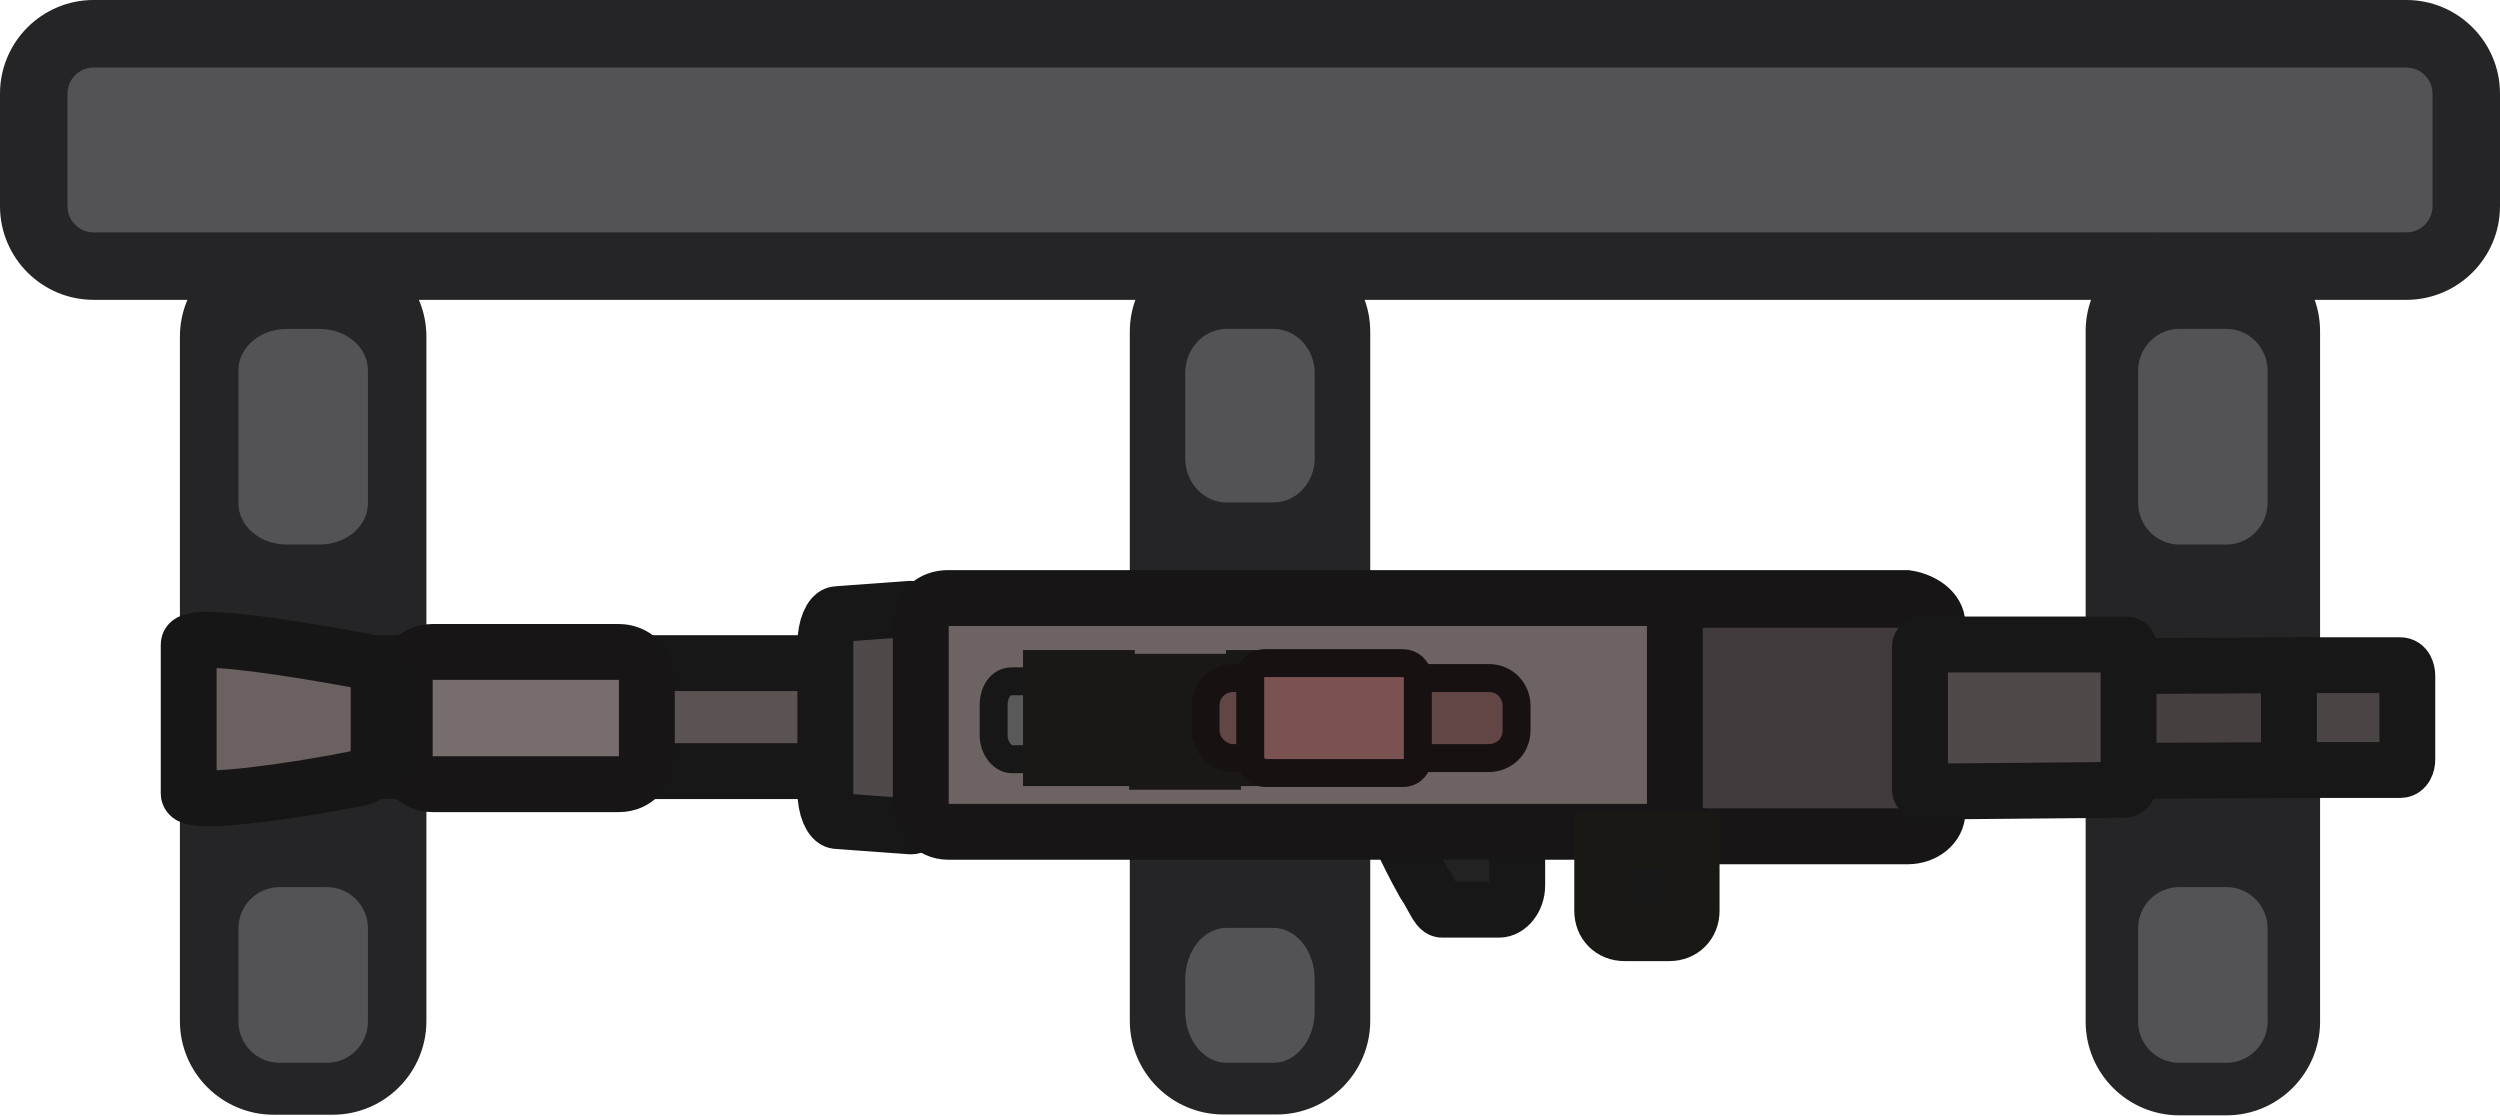
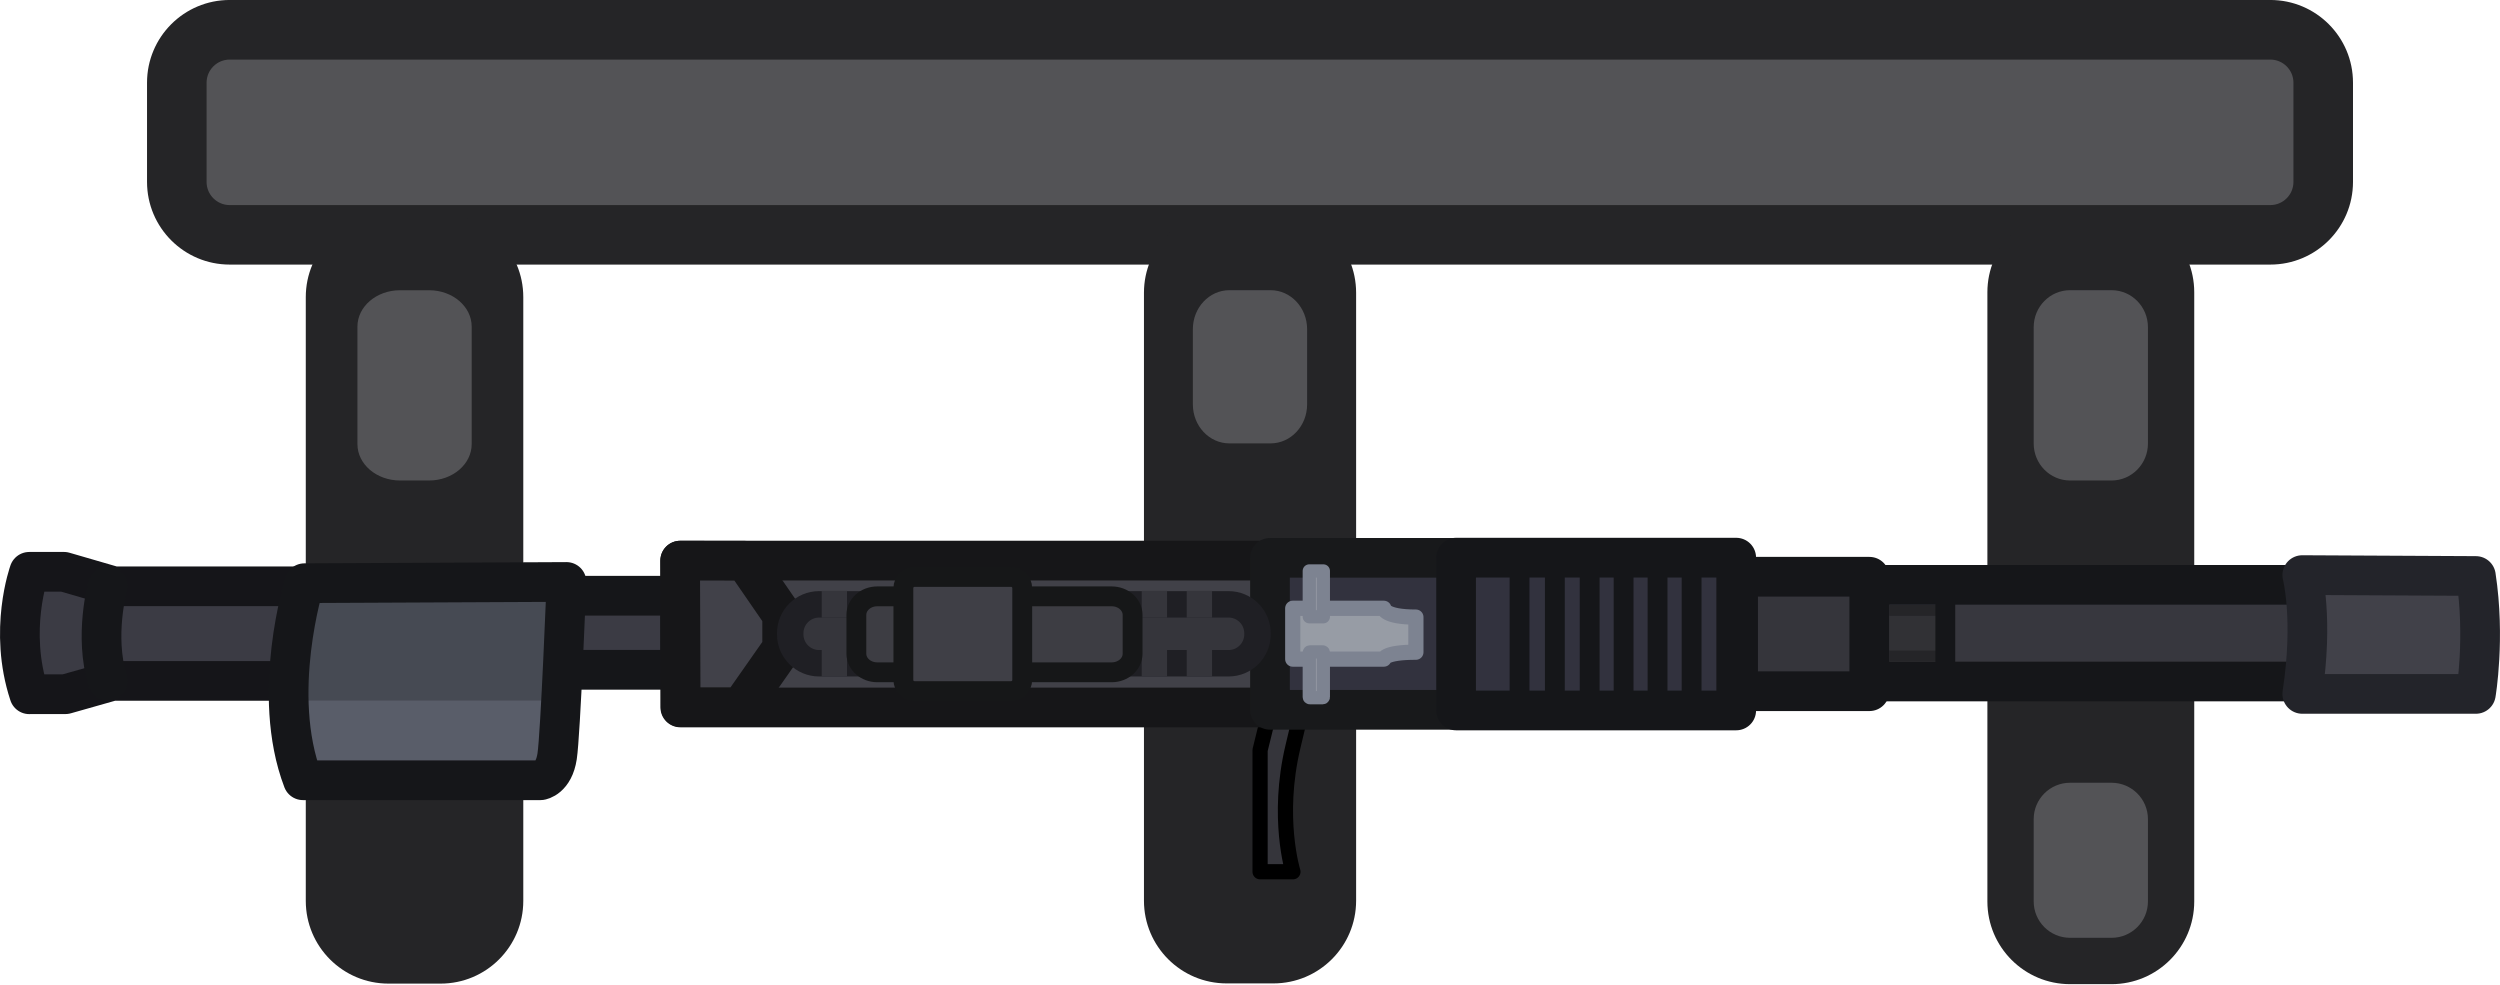
- <svg xmlns="http://www.w3.org/2000/svg" width="166.744" height="74.389" viewBox="0 0 44.118 19.682" version="1.1" id="svg29172">
+ <svg xmlns="http://www.w3.org/2000/svg" width="188.971" height="74.389" viewBox="0 0 49.998 19.682" version="1.1" id="svg29172">
  <defs id="defs29169">
    <style id="style955">
      .cls-1 {
        fill: #917852;
      }

      .cls-2, .cls-3 {
        fill: #c8a572;
      }

      .cls-4 {
        fill: #121212;
      }

      .cls-5 {
        fill: #181209;
      }

      .cls-6 {
        fill: #19130b;
      }

      .cls-7 {
        fill: #9a825e;
      }

      .cls-3, .cls-8, .cls-9, .cls-10 {
        stroke-width: 3px;
      }

      .cls-3, .cls-10 {
        stroke: #1a1814;
      }

      .cls-8 {
        stroke: #121212;
      }

      .cls-8, .cls-9 {
        fill: #5e5c64;
      }

      .cls-9 {
        stroke: #171717;
      }

      .cls-10 {
        fill: #77767b;
      }
    </style>
  </defs>
-   <g id="layer1" transform="translate(-7.264152,-0.288466)">
+   <g id="layer1" transform="translate(-4.323755,-0.288466)">
    <rect style="display:inline;fill:#252527;fill-opacity:1;stroke-width:0.057" id="rect557-2-9-3" width="44.118" height="5.292" x="-51.382" y="-5.58" rx="1.654" ry="1.654" transform="scale(-1)" />
    <rect style="display:inline;fill:#252527;fill-opacity:1;stroke-width:0.158" id="rect1020-2-7-3-2-1" width="4.137" height="15.491" x="-48.207" y="-19.971" rx="1.654" ry="1.654" transform="scale(-1)" />
    <rect style="display:inline;fill:#535356;fill-opacity:1;stroke-width:0.053" id="rect1020-2-7-3-8" width="2.285" height="3.101" x="-47.281" y="-19.044" rx="0.728" ry="0.728" transform="scale(-1)" />
    <rect style="display:inline;fill:#535356;fill-opacity:1;stroke-width:0.058" id="rect1020-2-7-3-8-5" width="2.285" height="3.806" x="-47.281" y="-9.898" rx="0.728" ry="0.74" transform="scale(-1)" />
    <rect style="display:inline;fill:#252527;fill-opacity:1;stroke-width:0.16" id="rect1020-2-7-3-2-1-1" width="4.243" height="15.467" x="-31.445" y="-19.956" rx="1.654" ry="1.654" transform="scale(-1)" />
-     <rect style="display:inline;fill:#535356;fill-opacity:1;stroke-width:0.046" id="rect1020-2-7-3-8-2-0" width="2.285" height="2.381" x="-30.465" y="-19.044" rx="0.728" ry="0.909" transform="scale(-1)" />
    <rect style="display:inline;fill:#535356;fill-opacity:1;stroke-width:0.052" id="rect1020-2-7-3-8-5-4-0" width="2.285" height="3.064" x="-30.465" y="-9.156" rx="0.731" ry="0.78" transform="scale(-1)" />
    <rect style="display:inline;fill:#535356;fill-opacity:1;stroke-width:0.059" id="rect1018-7-2-6" width="41.736" height="2.91" x="-50.191" y="-4.39" rx="0.463" ry="0.463" transform="scale(-1)" />
    <rect style="display:inline;fill:#252527;fill-opacity:1;stroke-width:0.162" id="rect1020-2-7-3-2" width="4.35" height="15.384" x="-14.789" y="-19.96" rx="1.654" ry="1.654" transform="scale(-1)" />
    <rect style="display:inline;fill:#535356;fill-opacity:1;stroke-width:0.058" id="rect1020-2-7-3-8-5-4" width="2.285" height="3.805" x="-13.757" y="-9.898" rx="0.852" ry="0.728" transform="scale(-1)" />
-     <rect style="display:inline;fill:#535356;fill-opacity:1;stroke-width:0.053" id="rect1020-2-7-3-8-2-0-3" width="2.285" height="3.101" x="-13.757" y="-19.044" rx="0.728" ry="0.728" transform="scale(-1)" />
-     <g id="Layer_1-2" data-name="Layer 1" transform="matrix(0,0.3286549,-0.3286549,0,50.23969,10.349)">
-       <rect id="rect1" class="cls-6" x="4.995" y="85.23" width="5.8" height="30.5" style="fill:#5b5252;stroke:#171717;stroke-width:3px" />
-       <g id="svg623">
-         <g id="g84">
-           <g id="g37">
-             <path id="path1" class="cls-8" d="m 3.664,81.198 h 8.512 c 0.866,0 1.587,0.318 1.587,0.636 l -0.289,3.975 c 0,0.318 -0.721,0.636 -1.587,0.636 H 3.953 c -0.866,0 -1.587,-0.318 -1.587,-0.636 L 2.077,81.835 c 0,-0.238 0.721,-0.636 1.587,-0.636 z" style="fill:#504949;stroke:#171717;stroke-width:3px" />
-             <path id="rect3" class="cls-4" d="m 7.127,21.791 h 1.587 c 0.433,0 0.866,0.244 0.866,0.733 v 1.834 c 0,0.367 -0.289,0.733 -0.866,0.733 h -1.587 c -0.433,0 -0.866,-0.244 -0.866,-0.733 v -1.956 c 0,-0.244 0.433,-0.611 0.866,-0.611 z" style="fill:#d8d8d8;stroke:#171717;stroke-width:3px" />
-             <path id="rect4" class="cls-5" d="m 5.972,5.901 h 3.895 c 0.433,0 0.866,0.244 0.866,0.733 l 0.144,30.315 c 0,0.367 -0.289,0.733 -0.866,0.733 H 6.117 c -0.433,0 -0.866,-0.244 -0.866,-0.733 L 5.107,6.634 c 0,-0.489 0.433,-0.733 0.866,-0.733 z" style="fill:#463f3f;stroke:#171717;stroke-width:3px" />
-             <path id="path6" class="cls-7" d="m 14.917,49.295 h 2.02 c 0.721,0 1.298,0.489 1.298,0.978 v 3.056 c 0,0.244 -0.721,0.489 -1.443,0.978 -0.866,0.489 -1.875,0.978 -1.875,0.978 -0.721,0 -1.298,-0.489 -1.298,-0.978 v -4.156 c 0,-0.244 0.577,-0.856 1.298,-0.856 z" style="fill:#222222;stroke:#171717;stroke-width:3px" />
-             <path id="rect8" class="cls-12" d="m 2.943,26.925 h 9.81 c 0.721,0 1.298,0.611 1.298,1.467 V 79.854 c 0,0.856 -0.721,1.467 -1.443,1.467 H 2.798 C 2.077,81.321 1.5,80.71 1.5,79.854 V 28.392 c 0.144,-0.978 0.721,-1.467 1.443,-1.467 z" style="fill:#6e6363;stroke:#171516;stroke-width:3px" />
-             <path id="rect9" class="cls-9" d="m 5.684,1.5 h 4.472 c 0.289,0 0.577,0.122 0.577,0.367 v 5.623 c 0,0.122 -0.144,0.367 -0.577,0.367 H 5.684 C 5.395,7.856 5.107,7.734 5.107,7.49 V 1.867 C 5.107,1.622 5.395,1.5 5.684,1.5 Z" style="fill:#4b4444;stroke:#171717;stroke-width:3px" />
-             <path id="rect17" class="cls-3" d="m 7.127,56.873 h 1.587 c 0.721,0 1.298,0.367 1.298,0.978 l 0.144,18.58 c 0,0.489 -0.577,0.978 -1.298,0.978 h -1.587 c -0.721,0 -1.298,-0.367 -1.298,-0.978 L 5.828,57.851 C 5.684,57.485 6.405,56.873 7.127,56.873 Z" style="fill:#595959;stroke:#171717;stroke-width:1.5px" />
-           </g>
-         </g>
-       </g>
-       <path id="path2" class="cls-13" d="m 12.995,40.83 h -10.1 c -0.7,0 -1.3,-0.7 -1.3,-1.6 v -10.9 c 0,-0.8 0.6,-1.6 1.3,-1.6 h 10.1 c 0.7,0 1.3,0.7 1.3,1.6 v 10.9 c -0.1,1 -0.6,1.6 -1.3,1.6 z" style="fill:#403a3c;stroke:#171515;stroke-width:3px" />
-       <path id="path3" class="cls-14" d="m 9.995,109.03 h -4.1 c -0.8,0 -1.5,-0.6 -1.5,-1.5 v -10 c 0,-0.8 0.6,-1.5 1.5,-1.5 h 4.1 c 0.8,0 1.5,0.6 1.5,1.5 v 10 c 0,0.9 -0.7,1.5 -1.5,1.5 z" style="fill:#786d6d;stroke:#171516;stroke-width:3px" />
-       <path id="path4" class="cls-8" d="m 4.095,16.467 c -0.1,0 -0.1,0.1 -0.1,0.1 v 11 c 0,0.1 0.1,0.1 0.1,0.1 h 7.7 c 0.1,0 0.1,-0.1 0.1,-0.1 L 11.797,16.696 C 11.796,16.569 11.693,16.467 11.566,16.467 Z" style="fill:#504949;stroke:#171717;stroke-width:3px" />
-       <path id="path91" class="cls-10" d="m 18.295,44.73 h -3.8 v -4.8 h 3.8 c 0.7,0 1.2,0.5 1.2,1.2 v 2.4 c 0,0.7 -0.5,1.2 -1.2,1.2 z" style="fill:#171717" />
-       <path id="path92" class="cls-11" d="m 11.995,120.63 h -8 c -0.9,0 0.9,-9.4 0.9,-9.4 0.1,-0.5 0.8,-0.8 1.5,-0.8 h 3.2 c 0.7,0 1.3,0.3 1.5,0.8 0.133,0.178 1.8,9.4 0.9,9.4 z" style="fill:#6b6161;stroke:#171616;stroke-width:3px" />
-       <rect id="rect92" class="cls-10" x="5.795" y="71.33" width="4.3" height="3" style="fill:#171717" />
-       <rect id="rect93" class="cls-10" x="5.995" y="65.63" width="4.3" height="3" style="fill:#171717" />
-       <rect id="rect94" class="cls-10" x="5.795" y="60.43" width="4.3" height="3" style="fill:#171717" />
-       <path id="path94" class="cls-2" d="m 8.595,66.03 h -1.3 c -0.9,0 -1.5,-0.7 -1.5,-1.5 v -13.7 c 0,-0.9 0.7,-1.5 1.5,-1.5 h 1.3 c 0.9,0 1.5,0.7 1.5,1.5 v 13.7 c 0,0.8 -0.7,1.5 -1.5,1.5 z" style="fill:#624646;stroke:#171111;stroke-width:1.5px;stroke-miterlimit:3.994" />
-       <path id="path95" class="cls-1" d="m 10.095,63.63 h -4.3 c -0.4,0 -0.8,-0.3 -0.8,-0.8 v -7.4 c 0,-0.4 0.3,-0.8 0.8,-0.8 h 4.3 c 0.4,0 0.8,0.3 0.8,0.8 v 7.4 c 0,0.4 -0.4,0.8 -0.8,0.8 z" style="fill:#7a5252;stroke:#171111;stroke-width:1.5px;stroke-miterlimit:3.994" />
+     <g id="g1" transform="translate(1.005491,-14.54795)">
+       <path style="fill:#35353b;stroke:#000000;stroke-width:0.304;stroke-linecap:round;stroke-linejoin:round;stroke-miterlimit:29;stroke-opacity:1" d="m 28.741,28.937 -0.222,0.901 v 2.433 h 0.657 c 0,0 -0.338,-1.081 0,-2.5 l 0.196,-0.824 z" id="path186-5" />
+       <path style="fill:#3b3b44;fill-opacity:1;stroke:#151519;stroke-width:0.794;stroke-linecap:round;stroke-linejoin:round;stroke-miterlimit:29;stroke-dasharray:none;stroke-opacity:1" d="m 3.904,28.72 h 0.723 l 0.937,-0.266 h 3.529 l 0.314,-1.892 h -3.812 l -0.998,-0.29 -0.694,3.7e-4 c 0,0 -0.423,1.169 10e-4,2.449 z" id="path332" />
+       <path style="fill:#3b3b44;fill-opacity:1;stroke:#151619;stroke-width:0.794;stroke-linecap:round;stroke-linejoin:round;stroke-miterlimit:29;stroke-dasharray:none;stroke-opacity:1" d="m 14.252,28.232 h 2.671 v -1.481 h -2.599 z" id="path167" />
+       <path style="fill:#464a53;fill-opacity:1;stroke:none;stroke-width:0.304;stroke-linecap:round;stroke-linejoin:round;stroke-miterlimit:29;stroke-opacity:1" d="m 9.142,28.902 h 5.413 v -2.391 H 9.322 Z" id="path188-9" />
+       <path style="fill:#595d69;fill-opacity:1;stroke:none;stroke-width:0.794;stroke-linecap:round;stroke-linejoin:round;stroke-miterlimit:29;stroke-dasharray:none;stroke-opacity:1" d="m 9.115,28.902 0.237,1.543 h 4.982 l 0.239,-1.598 H 9.108 Z" id="path189-2" />
+       <path style="fill:none;fill-opacity:1;stroke:#151619;stroke-width:0.794;stroke-linecap:round;stroke-linejoin:round;stroke-miterlimit:29;stroke-dasharray:none;stroke-opacity:1" d="m 9.406,26.5 c 0,0 -0.691,2.209 -0.029,3.941 h 4.752 c 0,0 0.264,-0.036 0.331,-0.477 0.068,-0.44 0.187,-3.489 0.187,-3.489 z" id="path333" />
+       <path style="fill:#414148;fill-opacity:1;stroke:#161618;stroke-width:0.794;stroke-linecap:round;stroke-linejoin:round;stroke-miterlimit:29;stroke-dasharray:none;stroke-opacity:1" d="m 16.924,26.048 v 2.937 h 11.846 v -2.937 z" id="path171" />
+       <path style="fill:#32323e;stroke:#18191b;stroke-width:0.794;stroke-linecap:round;stroke-linejoin:round;stroke-miterlimit:29;stroke-dasharray:none;stroke-opacity:1" d="m 28.717,25.993 v 3.039 h 3.759 v -3.039 z" id="path172" />
+       <path style="fill:#32323e;stroke:#151619;stroke-width:0.794;stroke-linecap:round;stroke-linejoin:round;stroke-miterlimit:29;stroke-dasharray:none;stroke-opacity:1" d="m 32.439,25.989 v 3.056 h 5.602 v -3.056 z" id="path177" />
+       <path style="fill:#414149;fill-opacity:1;stroke:#161618;stroke-width:0.794;stroke-linecap:round;stroke-linejoin:round;stroke-miterlimit:29;stroke-dasharray:none;stroke-opacity:1" d="m 16.92,26.049 0.011,2.93 h 1.204 l 0.826,-1.179 v -0.665 l -0.747,-1.084 z" id="path187-0" />
+       <rect style="fill:#35353b;fill-opacity:1;stroke:#1f1f24;stroke-width:0.529;stroke-linecap:round;stroke-linejoin:round;stroke-miterlimit:29;stroke-dasharray:none;stroke-opacity:1" id="rect2" width="9.345" height="1.178" x="19.122" y="26.923" ry="0.578" />
+       <path style="fill:#979ca5;fill-opacity:1;stroke:#7d8391;stroke-width:0.304;stroke-linecap:round;stroke-linejoin:round;stroke-miterlimit:29;stroke-dasharray:none;stroke-opacity:1" d="m 31.635,27.88 c -0.641,0 -0.641,0.138 -0.641,0.138 h -1.822 v -1.016 h 1.822 c 0,0 -0.003,0.176 0.641,0.176 z" id="path180" />
+       <rect style="fill:#979ca5;fill-opacity:1;stroke:#7d8391;stroke-width:0.265;stroke-linecap:round;stroke-linejoin:round;stroke-miterlimit:29;stroke-dasharray:none;stroke-opacity:1" id="rect6" width="0.281" height="0.916" x="29.503" y="26.255" rx="0" ry="0.008" />
+       <rect style="fill:#979ca5;fill-opacity:1;stroke:#7d8391;stroke-width:0.265;stroke-linecap:round;stroke-linejoin:round;stroke-miterlimit:29;stroke-dasharray:none;stroke-opacity:1" id="rect7" width="0.281" height="0.916" x="29.503" y="27.874" ry="0.012" />
+       <rect style="fill:#35353b;stroke:#151619;stroke-width:0.794;stroke-linecap:round;stroke-linejoin:round;stroke-miterlimit:29;stroke-dasharray:none;stroke-opacity:1" id="rect10" width="2.627" height="2.289" x="38.079" y="26.371" />
+       <rect style="fill:#37373e;fill-opacity:1;stroke:#151619;stroke-width:0.794;stroke-linecap:round;stroke-linejoin:round;stroke-miterlimit:29;stroke-dasharray:none;stroke-opacity:1" id="rect11" width="8.799" height="1.933" x="40.708" y="26.533" />
+       <path style="fill:#414149;fill-opacity:1;stroke:#23242a;stroke-width:0.794;stroke-linecap:round;stroke-linejoin:round;stroke-miterlimit:29;stroke-dasharray:none;stroke-opacity:1" d="m 49.362,26.338 c 0,0 0.23,0.877 0,2.376 h 3.472 c 0,0 0.191,-1.113 0,-2.358 z" id="path185-1" />
+       <path style="fill:none;fill-opacity:1;stroke:#151619;stroke-width:0.794;stroke-linecap:round;stroke-linejoin:round;stroke-miterlimit:29;stroke-dasharray:none;stroke-opacity:1" d="m 5.471,26.563 c 0,0 -0.276,0.991 0,1.886" id="path190-8" />
+       <path style="fill:#303036;fill-opacity:1;stroke:#151619;stroke-width:0.397;stroke-linecap:butt;stroke-linejoin:round;stroke-miterlimit:29;stroke-dasharray:none;stroke-opacity:1" d="m 33.708,25.983 v 3.104" id="path191" />
+       <path style="fill:#303036;fill-opacity:1;stroke:#151619;stroke-width:0.397;stroke-linecap:butt;stroke-linejoin:round;stroke-miterlimit:29;stroke-dasharray:none;stroke-opacity:1" d="m 35.789,25.983 v 3.104" id="path192" />
+       <path style="fill:#303036;fill-opacity:1;stroke:#151619;stroke-width:0.397;stroke-linecap:butt;stroke-linejoin:round;stroke-miterlimit:29;stroke-dasharray:none;stroke-opacity:1" d="m 36.468,25.983 v 3.104" id="path193" />
+       <path style="fill:#303036;fill-opacity:1;stroke:#151619;stroke-width:0.397;stroke-linecap:butt;stroke-linejoin:round;stroke-miterlimit:29;stroke-dasharray:none;stroke-opacity:1" d="m 37.149,25.983 v 3.104" id="path197" />
+       <path style="fill:#303036;fill-opacity:1;stroke:#151619;stroke-width:0.397;stroke-linecap:butt;stroke-linejoin:round;stroke-miterlimit:29;stroke-dasharray:none;stroke-opacity:1" d="m 35.11,25.983 v 3.104" id="path198" />
+       <path style="fill:#303036;fill-opacity:1;stroke:#151619;stroke-width:0.397;stroke-linecap:butt;stroke-linejoin:round;stroke-miterlimit:29;stroke-dasharray:none;stroke-opacity:1" d="m 34.414,25.983 v 3.104" id="path213" />
+       <rect style="fill:#252528;fill-opacity:1;stroke:none;stroke-width:0.397;stroke-linecap:butt;stroke-linejoin:round;stroke-miterlimit:29;stroke-dasharray:none;stroke-opacity:1" id="rect213" width="1.141" height="0.961" x="26.93" y="-42.063" transform="rotate(90)" />
+       <rect style="fill:#313135;fill-opacity:1;stroke:none;stroke-width:0.31;stroke-linecap:butt;stroke-linejoin:round;stroke-miterlimit:29;stroke-dasharray:none;stroke-opacity:1" id="rect214" width="0.694" height="0.963" x="27.153" y="-42.064" transform="rotate(90)" />
+       <rect style="fill:#35353b;fill-opacity:1;stroke:none;stroke-width:0.397;stroke-linecap:butt;stroke-linejoin:round;stroke-miterlimit:29;stroke-dasharray:none;stroke-opacity:1" id="rect215" width="0.536" height="0.506" x="26.652" y="-20.258" ry="0" transform="rotate(90)" />
+       <rect style="fill:#35353b;fill-opacity:1;stroke:none;stroke-width:0.397;stroke-linecap:butt;stroke-linejoin:round;stroke-miterlimit:29;stroke-dasharray:none;stroke-opacity:1" id="rect218" width="0.536" height="0.506" x="27.834" y="-20.258" ry="0" transform="rotate(90)" />
+       <rect style="fill:#35353b;fill-opacity:1;stroke:none;stroke-width:0.397;stroke-linecap:butt;stroke-linejoin:round;stroke-miterlimit:29;stroke-dasharray:none;stroke-opacity:1" id="rect220" width="0.536" height="0.506" x="26.652" y="-21.158" ry="0" transform="rotate(90)" />
+       <rect style="fill:#35353b;fill-opacity:1;stroke:none;stroke-width:0.397;stroke-linecap:butt;stroke-linejoin:round;stroke-miterlimit:29;stroke-dasharray:none;stroke-opacity:1" id="rect224" width="0.536" height="0.506" x="27.834" y="-21.158" ry="0" transform="rotate(90)" />
+       <rect style="fill:#35353b;fill-opacity:1;stroke:none;stroke-width:0.397;stroke-linecap:butt;stroke-linejoin:round;stroke-miterlimit:29;stroke-dasharray:none;stroke-opacity:1" id="rect226" width="0.536" height="0.506" x="26.652" y="-22.058" ry="0" transform="rotate(90)" />
+       <rect style="fill:#35353b;fill-opacity:1;stroke:none;stroke-width:0.397;stroke-linecap:butt;stroke-linejoin:round;stroke-miterlimit:29;stroke-dasharray:none;stroke-opacity:1" id="rect231" width="0.536" height="0.506" x="26.652" y="-22.958" ry="0" transform="rotate(90)" />
+       <rect style="fill:#35353b;fill-opacity:1;stroke:none;stroke-width:0.397;stroke-linecap:butt;stroke-linejoin:round;stroke-miterlimit:29;stroke-dasharray:none;stroke-opacity:1" id="rect233" width="0.536" height="0.506" x="27.834" y="-22.058" ry="0" transform="rotate(90)" />
+       <rect style="fill:#35353b;fill-opacity:1;stroke:none;stroke-width:0.397;stroke-linecap:butt;stroke-linejoin:round;stroke-miterlimit:29;stroke-dasharray:none;stroke-opacity:1" id="rect234" width="0.536" height="0.506" x="27.834" y="-22.958" ry="0" transform="rotate(90)" />
+       <rect style="fill:#35353b;fill-opacity:1;stroke:none;stroke-width:0.397;stroke-linecap:butt;stroke-linejoin:round;stroke-miterlimit:29;stroke-dasharray:none;stroke-opacity:1" id="rect235" width="0.536" height="0.506" x="26.652" y="-24.858" ry="0" transform="rotate(90)" />
+       <rect style="fill:#35353b;fill-opacity:1;stroke:none;stroke-width:0.397;stroke-linecap:butt;stroke-linejoin:round;stroke-miterlimit:29;stroke-dasharray:none;stroke-opacity:1" id="rect236" width="0.536" height="0.506" x="27.834" y="-24.858" ry="0" transform="rotate(90)" />
+       <rect style="fill:#35353b;fill-opacity:1;stroke:none;stroke-width:0.397;stroke-linecap:butt;stroke-linejoin:round;stroke-miterlimit:29;stroke-dasharray:none;stroke-opacity:1" id="rect237" width="0.536" height="0.506" x="27.834" y="-25.758" ry="0" transform="rotate(90)" />
+       <rect style="fill:#35353b;fill-opacity:1;stroke:none;stroke-width:0.397;stroke-linecap:butt;stroke-linejoin:round;stroke-miterlimit:29;stroke-dasharray:none;stroke-opacity:1" id="rect238" width="0.536" height="0.506" x="27.834" y="-26.658" ry="0" transform="rotate(90)" />
+       <rect style="fill:#35353b;fill-opacity:1;stroke:none;stroke-width:0.397;stroke-linecap:butt;stroke-linejoin:round;stroke-miterlimit:29;stroke-dasharray:none;stroke-opacity:1" id="rect239" width="0.536" height="0.506" x="26.652" y="-25.758" ry="0" transform="rotate(90)" />
+       <rect style="fill:#35353b;fill-opacity:1;stroke:none;stroke-width:0.397;stroke-linecap:butt;stroke-linejoin:round;stroke-miterlimit:29;stroke-dasharray:none;stroke-opacity:1" id="rect240" width="0.536" height="0.506" x="26.652" y="-26.658" ry="0" transform="rotate(90)" />
+       <rect style="fill:#35353b;fill-opacity:1;stroke:none;stroke-width:0.397;stroke-linecap:butt;stroke-linejoin:round;stroke-miterlimit:29;stroke-dasharray:none;stroke-opacity:1" id="rect241" width="0.536" height="0.506" x="26.652" y="-27.558" ry="0" transform="rotate(90)" />
+       <rect style="fill:#35353b;fill-opacity:1;stroke:none;stroke-width:0.397;stroke-linecap:butt;stroke-linejoin:round;stroke-miterlimit:29;stroke-dasharray:none;stroke-opacity:1" id="rect242" width="0.536" height="0.506" x="27.834" y="-27.558" ry="0" transform="rotate(90)" />
+       <path style="fill:#303036;fill-opacity:1;stroke:#151619;stroke-width:0.397;stroke-linecap:butt;stroke-linejoin:round;stroke-miterlimit:29;stroke-dasharray:none;stroke-opacity:1" d="m 42.223,26.199 v 2.624" id="path297" />
+       <rect style="fill:#3d3d43;fill-opacity:1;stroke:#161718;stroke-width:0.397;stroke-linecap:round;stroke-linejoin:round;stroke-miterlimit:5;stroke-dasharray:none;stroke-opacity:1" id="rect364" width="5.524" height="1.519" x="20.445" y="26.763" rx="0.418" ry="0.371" />
+       <rect style="fill:#3f3f46;fill-opacity:1;stroke:#161718;stroke-width:0.397;stroke-linecap:round;stroke-linejoin:round;stroke-miterlimit:5;stroke-dasharray:none;stroke-opacity:1" id="rect365" width="2.377" height="2.283" x="21.385" y="26.375" rx="0.223" ry="0.223" />
    </g>
  </g>
</svg>
